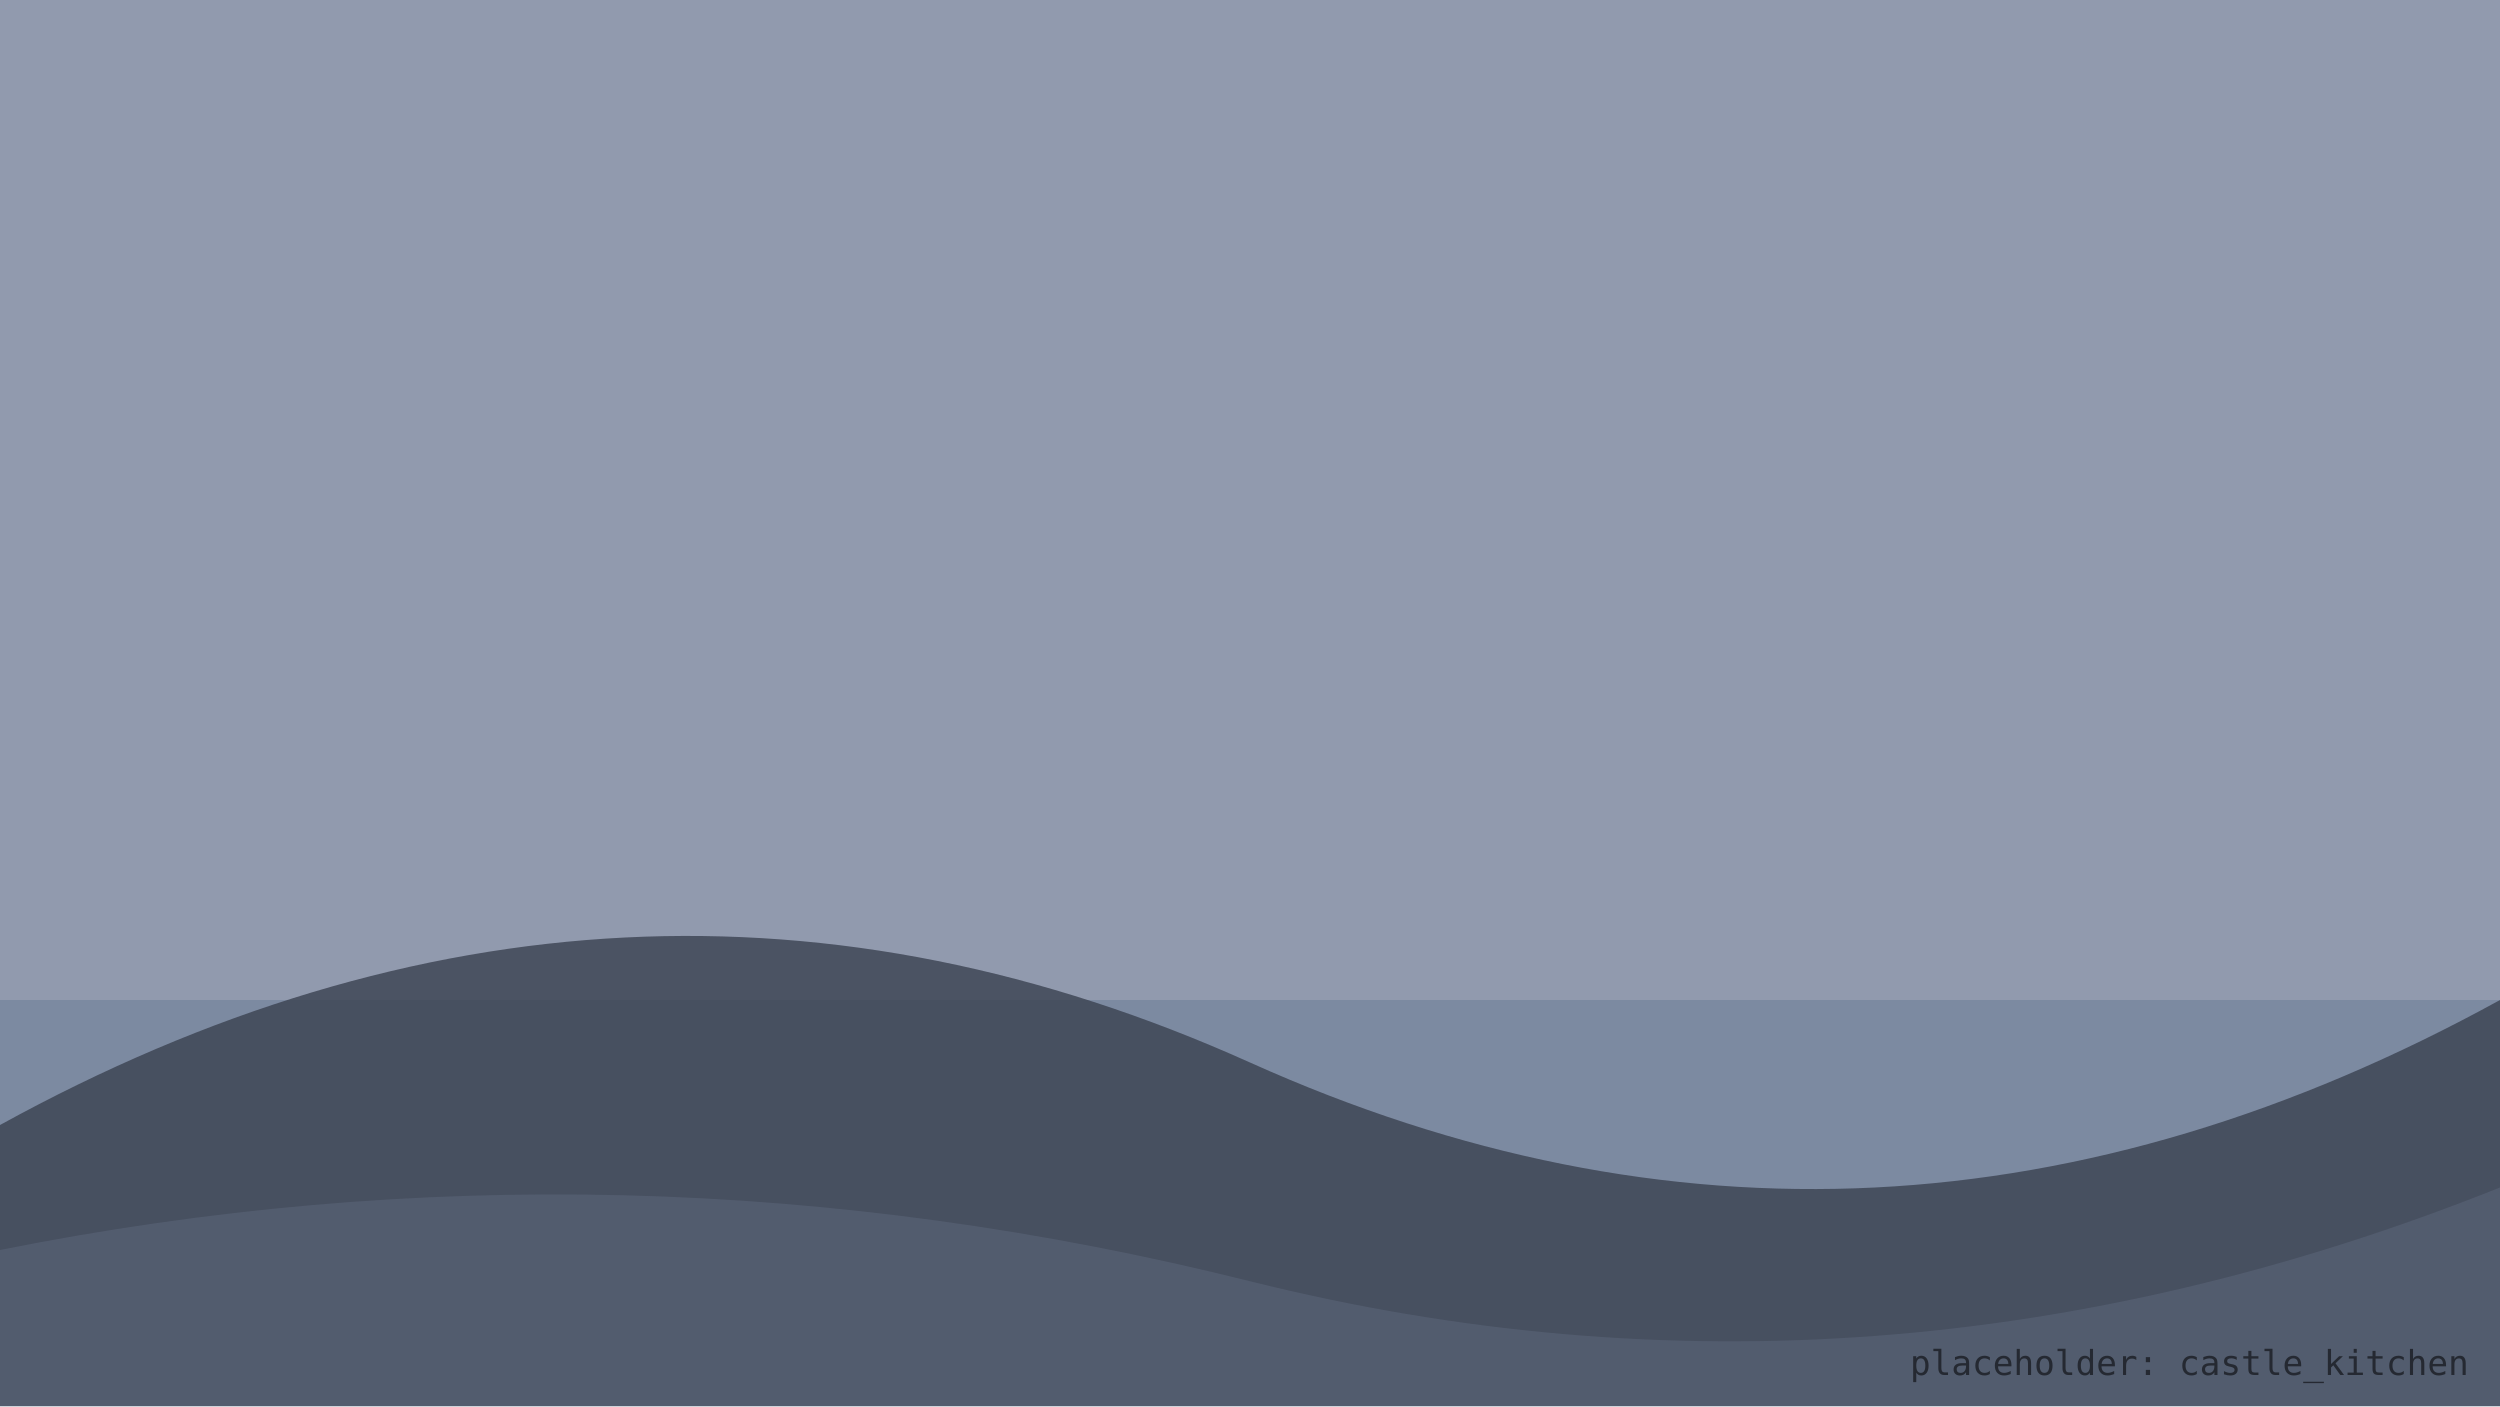
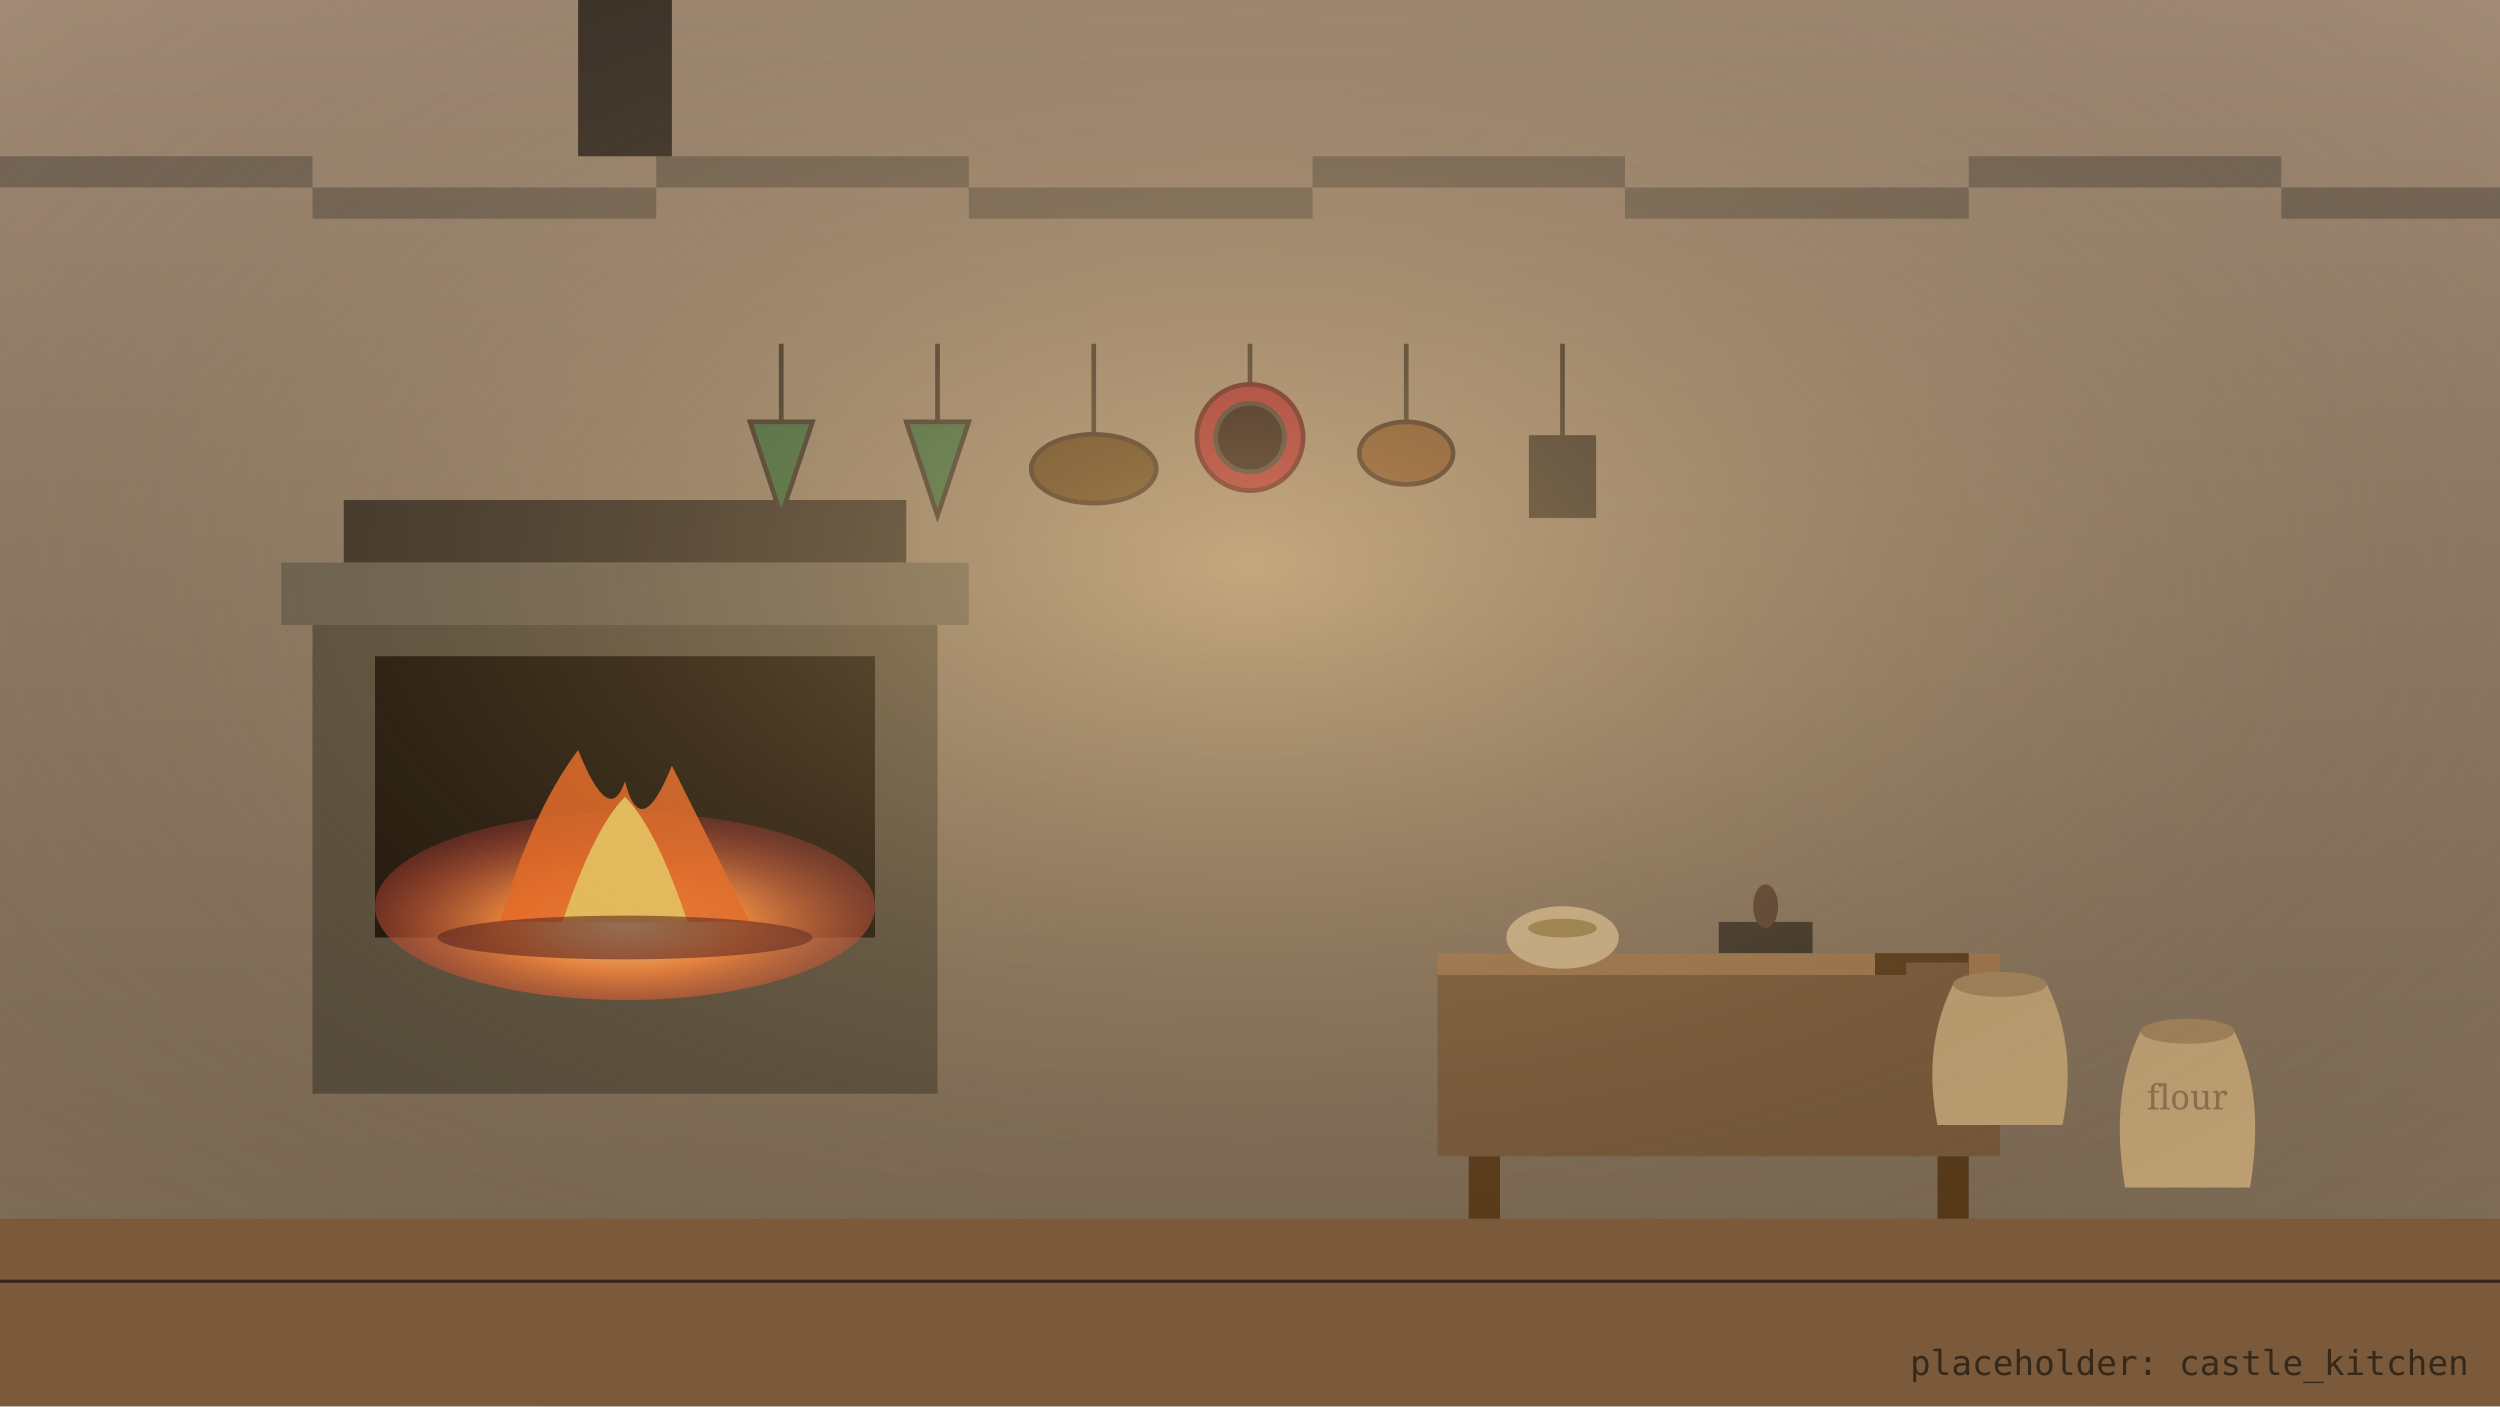
<svg xmlns="http://www.w3.org/2000/svg" viewBox="0 0 1600 900" preserveAspectRatio="xMidYMid slice">
-   <rect width="1600" height="900" fill="#7c8aa1" />
-   <rect width="1600" height="640" fill="#a3a8b8" opacity="0.55" />
-   <path d="M0,720 Q400,500 800,680 T1600,640 L1600,900 L0,900 Z" fill="#3a4150" opacity="0.8" />
-   <path d="M0,800 Q400,720 800,820 T1600,760 L1600,900 L0,900 Z" fill="#5a6478" opacity="0.6" />
+   <defs>
+     <linearGradient id="kt_wall" x1="0" x2="0" y1="0" y2="1">
+       <stop offset="0" stop-color="#a8907a" />
+       <stop offset="1" stop-color="#7a6852" />
+     </linearGradient>
+     <radialGradient id="kt_fire" cx="0.5" cy="0.6" r="0.6">
+       <stop offset="0" stop-color="#fff5b8" />
+       <stop offset="0.4" stop-color="#ff8a3a" />
+       <stop offset="1" stop-color="#a3242b" stop-opacity="0.4" />
+     </radialGradient>
+     <radialGradient id="kt_glow" cx="0.5" cy="0.4" r="0.7">
+       <stop offset="0" stop-color="#ffd896" stop-opacity="0.45" />
+       <stop offset="1" stop-color="#000" stop-opacity="0" />
+     </radialGradient>
+   </defs>
+   <rect width="1600" height="900" fill="url(#kt_wall)" />
+   <g fill="#5e5246" opacity="0.6">
+     <rect x="0" y="100" width="200" height="20" />
+     <rect x="200" y="120" width="220" height="20" />
+     <rect x="420" y="100" width="200" height="20" />
+     <rect x="620" y="120" width="220" height="20" />
+     <rect x="840" y="100" width="200" height="20" />
+     <rect x="1040" y="120" width="220" height="20" />
+     <rect x="1260" y="100" width="200" height="20" />
+     <rect x="1460" y="120" width="200" height="20" />
+   </g>
+   <g transform="translate(400 540)">
+     <rect x="-200" y="-160" width="400" height="320" fill="#5a4f3e" />
+     <rect x="-220" y="-180" width="440" height="40" fill="#6e6353" />
+     <path d="M-160 -120 L-160 60 L160 60 L160 -120 Z" fill="#1a1006" />
+     <ellipse cx="0" cy="40" rx="160" ry="60" fill="url(#kt_fire)" />
+     <path d="M-80 50 Q-60 -20 -30 -60 Q-10 -10 0 -40 Q10 0 30 -50 Q50 -10 80 50 Z" fill="#ff6b1f" opacity="0.85" />
+     <path d="M-40 50 Q-20 -10 0 -30 Q20 -10 40 50 Z" fill="#ffd060" />
+     <ellipse cx="0" cy="60" rx="120" ry="14" fill="#5a1818" opacity="0.6" />
+     <rect x="-180" y="-220" width="360" height="40" fill="#3a3028" />
+   </g>
+   <g transform="translate(400 100)">
+     <rect x="-30" y="-100" width="60" height="100" fill="#3a3028" />
+     <path d="M-50 -100 Q0 -160 50 -100 Z" fill="#6e6353" />
+   </g>
+   <g transform="translate(800 220)" stroke="#3a3028" stroke-width="3">
+     <line x1="0" y1="0" x2="0" y2="40" />
+     <circle cx="0" cy="60" r="34" fill="#a3232b" stroke="#5a1218" />
+     <circle cx="0" cy="60" r="22" fill="#1a0a0a" />
+     <line x1="100" y1="0" x2="100" y2="50" />
+     <ellipse cx="100" cy="70" rx="30" ry="20" fill="#7a4a26" stroke="#3a2418" />
+     <line x1="200" y1="0" x2="200" y2="60" />
+     <rect x="180" y="60" width="40" height="50" fill="#3a3028" />
+     <line x1="-100" y1="0" x2="-100" y2="60" />
+     <ellipse cx="-100" cy="80" rx="40" ry="22" fill="#5a3a18" stroke="#3a2418" />
+     <line x1="-200" y1="0" x2="-200" y2="50" />
+     <path d="M-220 50 L-180 50 L-200 110 Z" fill="#3a6a3e" />
+     <line x1="-300" y1="0" x2="-300" y2="50" />
+     <path d="M-320 50 L-280 50 L-300 110 Z" fill="#3a6a3e" />
+   </g>
+   <g transform="translate(1100 660)">
+     <rect x="-180" y="-40" width="360" height="120" fill="#7a5a3a" />
+     <rect x="-180" y="-50" width="360" height="14" fill="#a3784e" />
+     <rect x="-160" y="80" width="20" height="100" fill="#5a3a18" />
+     <rect x="140" y="80" width="20" height="100" fill="#5a3a18" />
+     <ellipse cx="-100" cy="-60" rx="36" ry="20" fill="#d4b890" />
+     <ellipse cx="-100" cy="-66" rx="22" ry="6" fill="#a3884f" />
+     <rect x="0" y="-70" width="60" height="20" fill="#3a3028" />
+     <ellipse cx="30" cy="-80" rx="8" ry="14" fill="#5a4030" />
+     <rect x="100" y="-50" width="60" height="14" fill="#5a3a18" />
+     <rect x="120" y="-44" width="40" height="8" fill="#7a5a3a" />
+   </g>
+   <g transform="translate(1400 760)">
+     <path d="M-40 0 Q-50 -60 -30 -100 L30 -100 Q50 -60 40 0 Z" fill="#c8a878" />
+     <ellipse cx="0" cy="-100" rx="30" ry="8" fill="#a8885e" />
+     <text x="0" y="-50" text-anchor="middle" font-family="serif" font-size="22" fill="#5a4030" opacity="0.5">flour</text>
+   </g>
+   <g transform="translate(1280 720)">
+     <path d="M-40 0 Q-50 -50 -30 -90 L30 -90 Q50 -50 40 0 Z" fill="#c8a878" />
+     <ellipse cx="0" cy="-90" rx="30" ry="8" fill="#a8885e" />
+   </g>
+   <rect width="1600" height="900" fill="url(#kt_glow)" />
+   <g fill="#7a5a3a">
+     <rect x="0" y="780" width="1600" height="120" />
+     <line x1="0" y1="820" x2="1600" y2="820" stroke="#3a2418" stroke-width="2" />
+   </g>
  <text x="1580" y="880" text-anchor="end" font-family="ui-monospace, Menlo, monospace" font-size="22" fill="rgba(0,0,0,0.55)">placeholder: castle_kitchen</text>
</svg>
